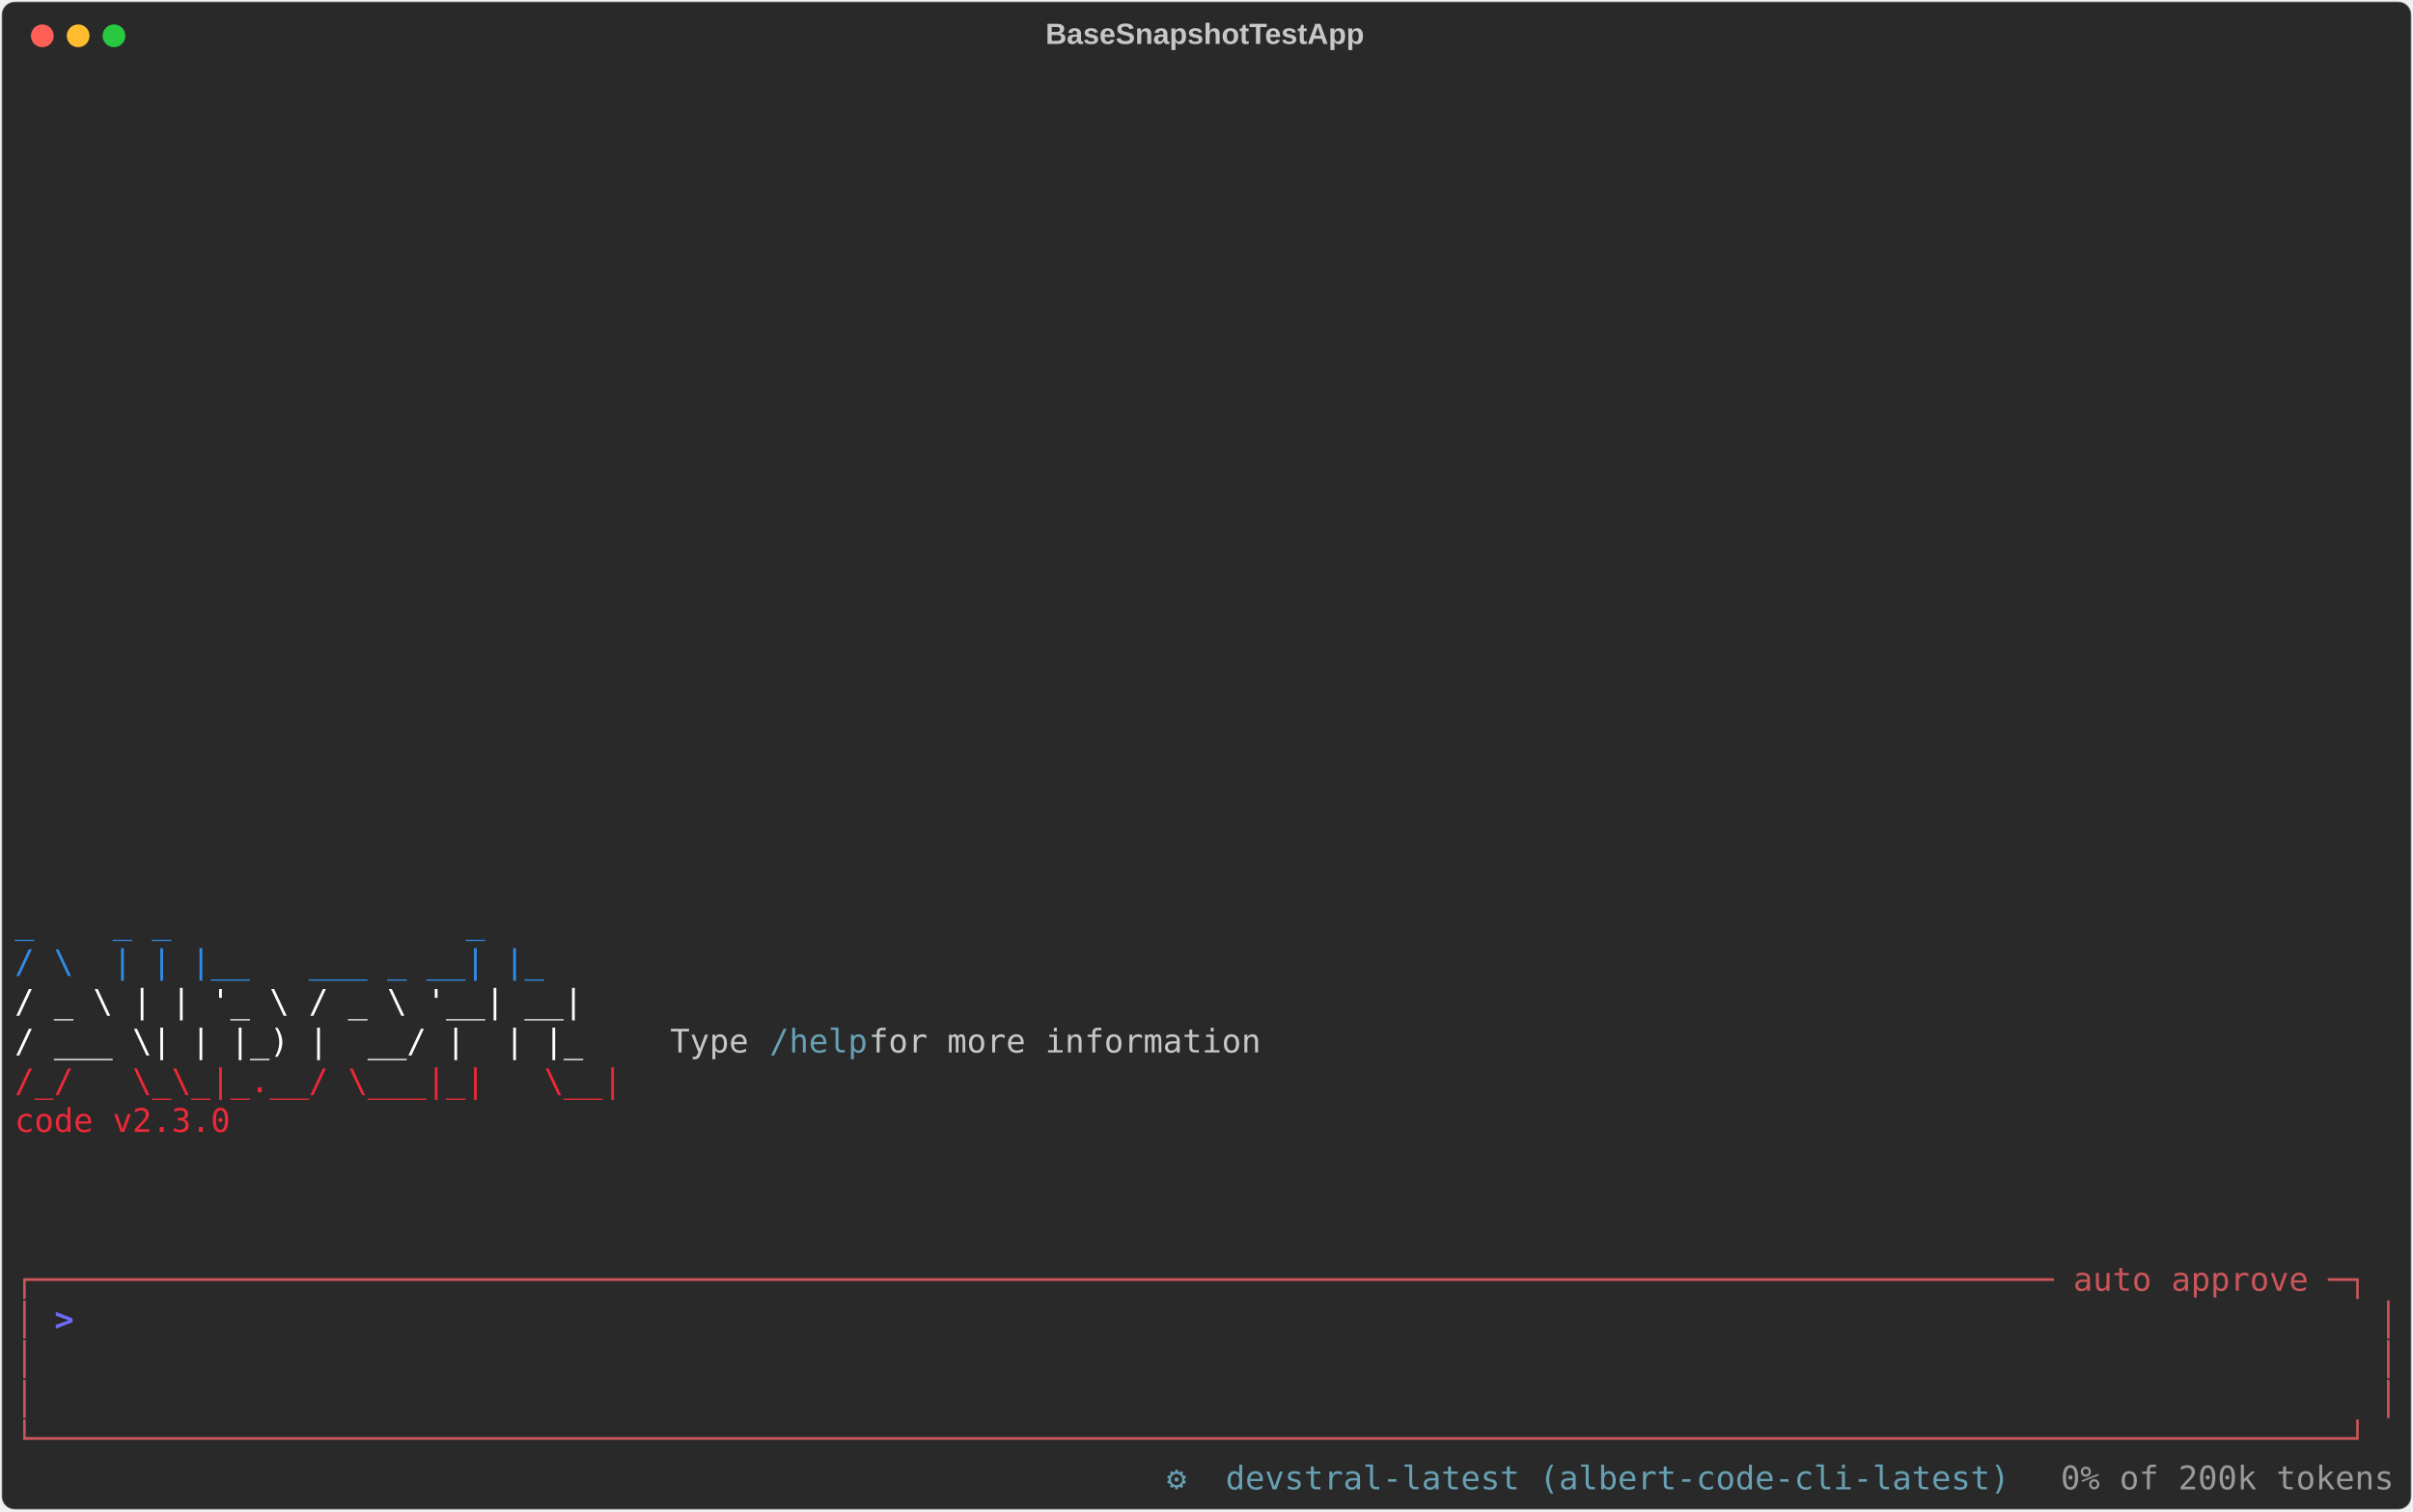
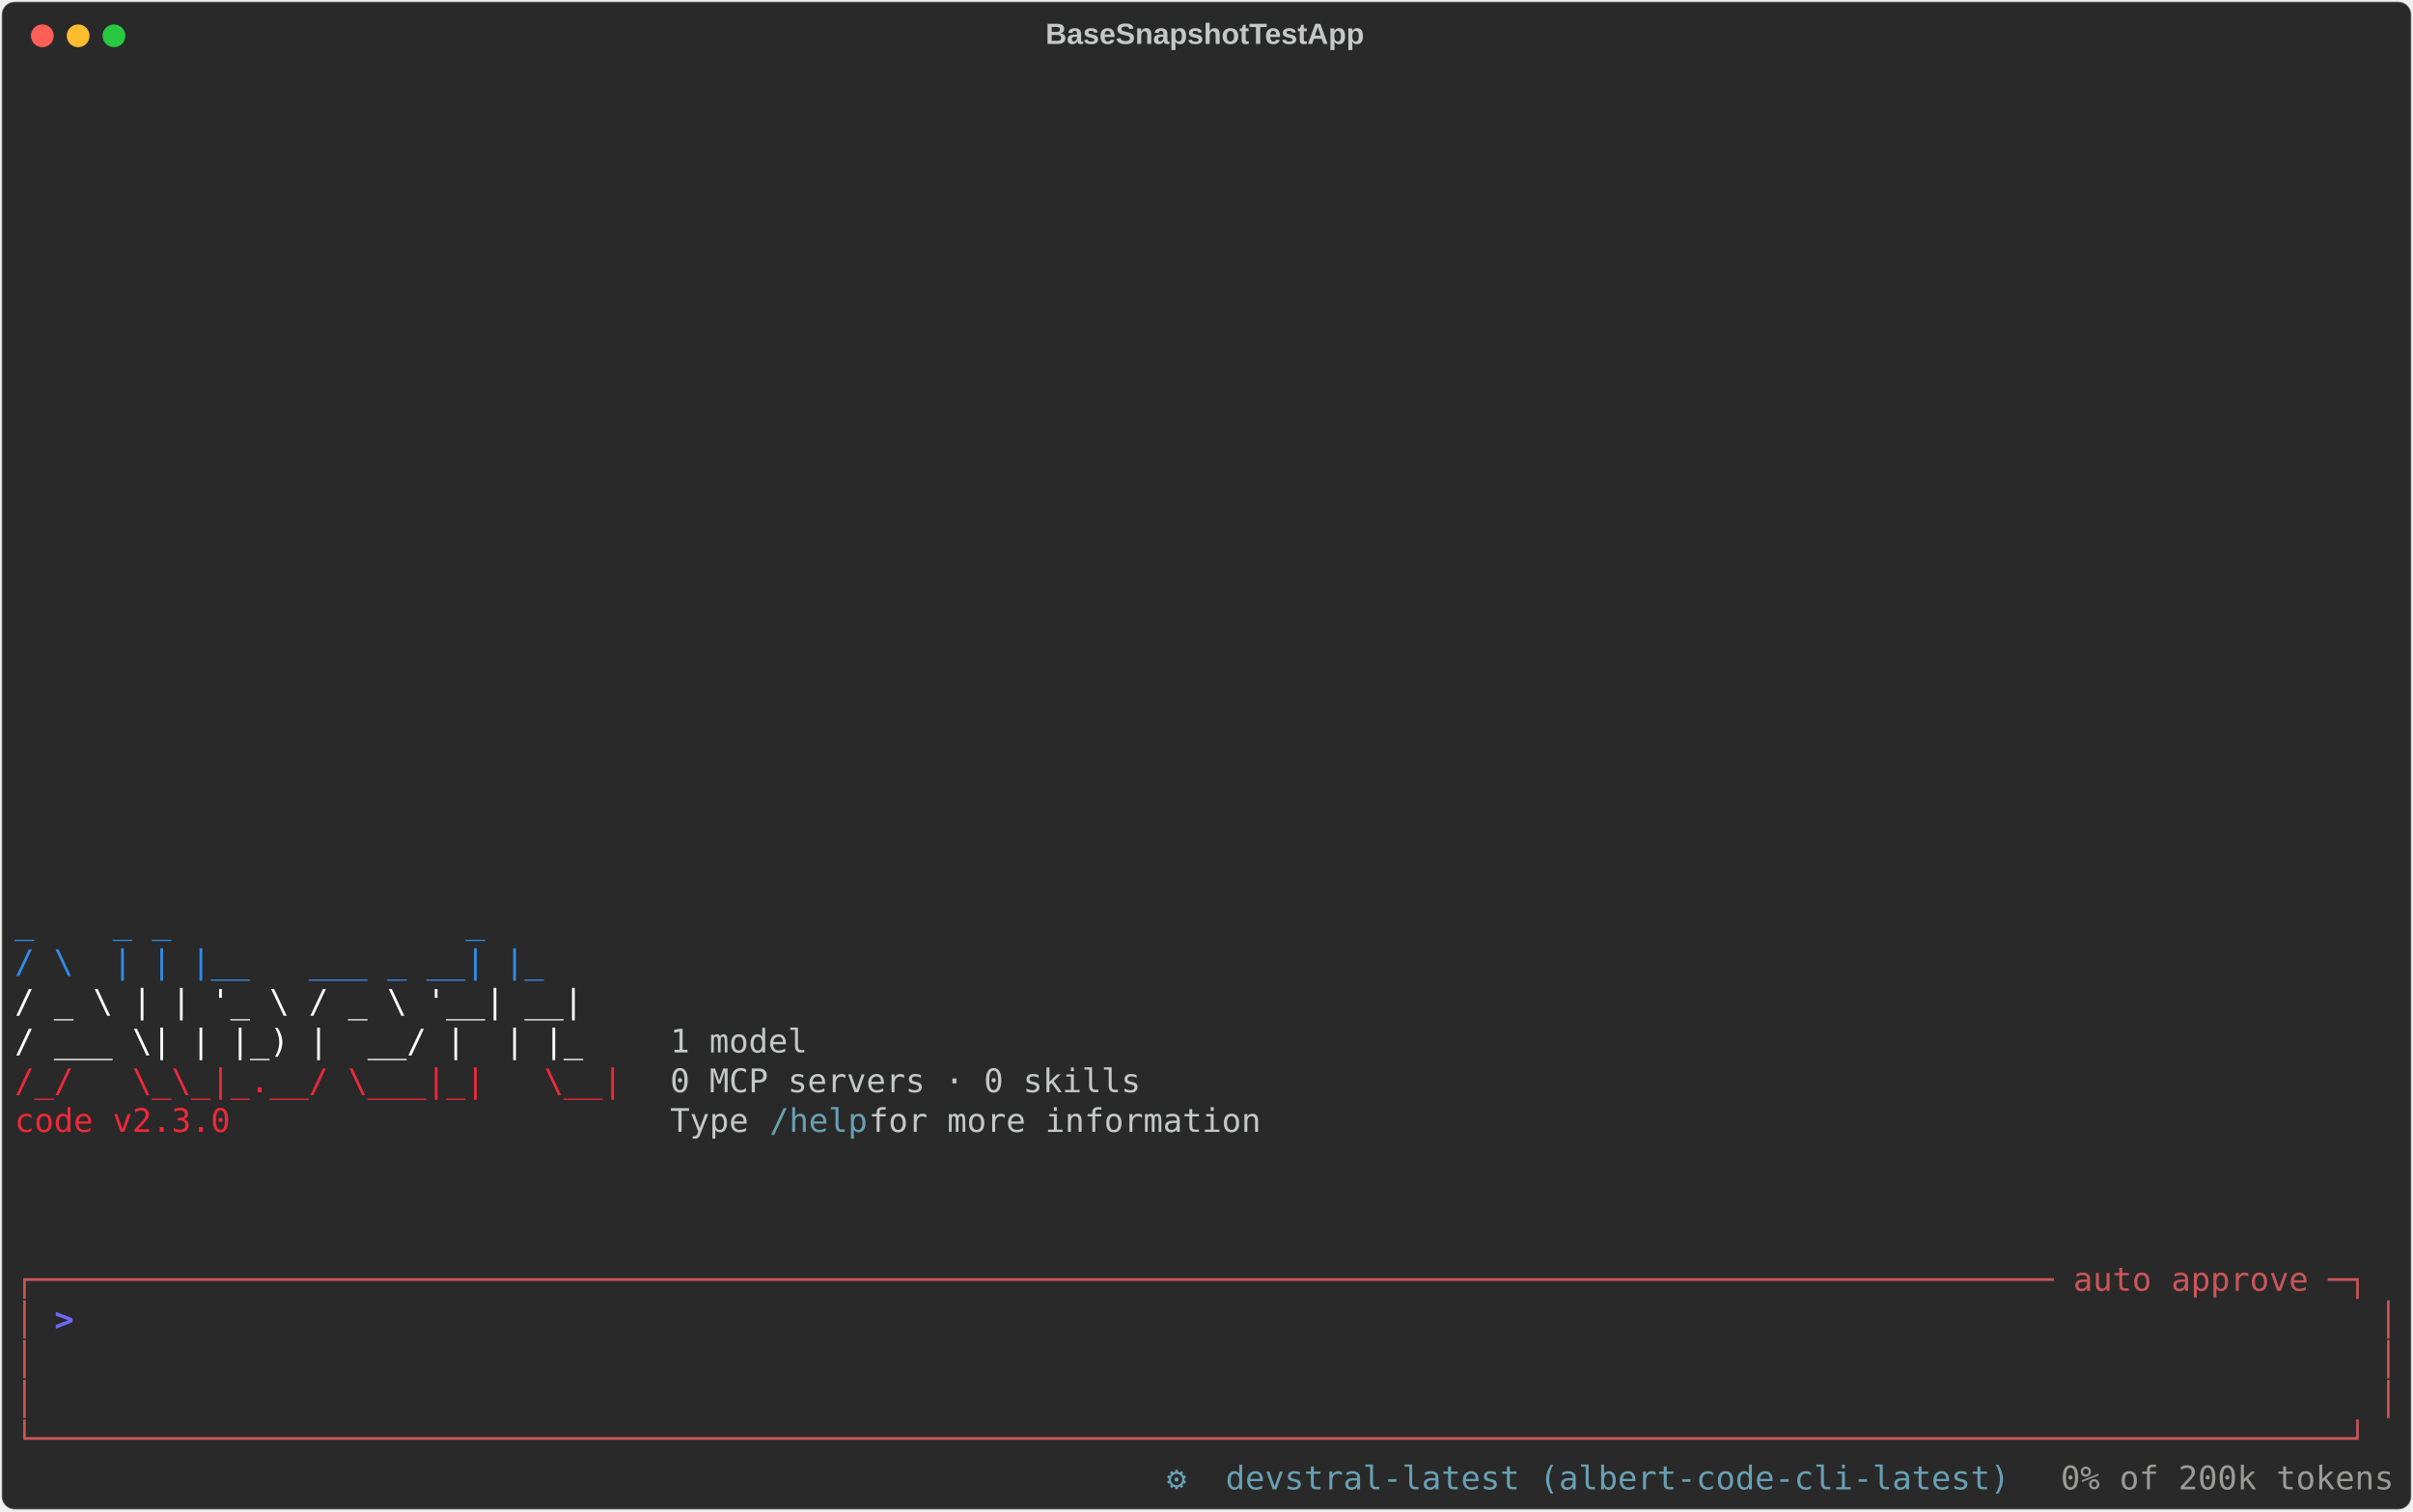
<svg xmlns="http://www.w3.org/2000/svg" class="rich-terminal" viewBox="0 0 1482 928.4">
  <style>

    @font-face {
        font-family: "Fira Code";
        src: local("FiraCode-Regular"),
                url("https://cdnjs.cloudflare.com/ajax/libs/firacode/6.2.0/woff2/FiraCode-Regular.woff2") format("woff2"),
                url("https://cdnjs.cloudflare.com/ajax/libs/firacode/6.2.0/woff/FiraCode-Regular.woff") format("woff");
        font-style: normal;
        font-weight: 400;
    }
    @font-face {
        font-family: "Fira Code";
        src: local("FiraCode-Bold"),
                url("https://cdnjs.cloudflare.com/ajax/libs/firacode/6.2.0/woff2/FiraCode-Bold.woff2") format("woff2"),
                url("https://cdnjs.cloudflare.com/ajax/libs/firacode/6.2.0/woff/FiraCode-Bold.woff") format("woff");
        font-style: bold;
        font-weight: 700;
    }

    .terminal-matrix {
        font-family: Fira Code, monospace;
        font-size: 20px;
        line-height: 24.4px;
        font-variant-east-asian: full-width;
    }

    .terminal-title {
        font-size: 18px;
        font-weight: bold;
        font-family: arial;
    }

    .terminal-r1 { fill: #c5c8c6 }
.terminal-r2 { fill: #318ce7 }
.terminal-r3 { fill: #ffffff }
- .terminal-r4 { fill: #68a0b3 }
- .terminal-r5 { fill: #ed2939 }
+ .terminal-r4 { fill: #ed2939 }
+ .terminal-r5 { fill: #68a0b3 }
.terminal-r6 { fill: #cc555a }
.terminal-r7 { fill: #6a6af4;font-weight: bold }
.terminal-r8 { fill: #9a9b99 }
    </style>
  <defs>
    <clipPath id="terminal-clip-terminal">
      <rect x="0" y="0" width="1463.0" height="877.4" />
    </clipPath>
    <clipPath id="terminal-line-0">
      <rect x="0" y="1.5" width="1464" height="24.65" />
    </clipPath>
    <clipPath id="terminal-line-1">
      <rect x="0" y="25.9" width="1464" height="24.65" />
    </clipPath>
    <clipPath id="terminal-line-2">
      <rect x="0" y="50.3" width="1464" height="24.65" />
    </clipPath>
    <clipPath id="terminal-line-3">
      <rect x="0" y="74.7" width="1464" height="24.65" />
    </clipPath>
    <clipPath id="terminal-line-4">
      <rect x="0" y="99.1" width="1464" height="24.65" />
    </clipPath>
    <clipPath id="terminal-line-5">
      <rect x="0" y="123.5" width="1464" height="24.65" />
    </clipPath>
    <clipPath id="terminal-line-6">
      <rect x="0" y="147.9" width="1464" height="24.65" />
    </clipPath>
    <clipPath id="terminal-line-7">
      <rect x="0" y="172.3" width="1464" height="24.65" />
    </clipPath>
    <clipPath id="terminal-line-8">
      <rect x="0" y="196.7" width="1464" height="24.65" />
    </clipPath>
    <clipPath id="terminal-line-9">
      <rect x="0" y="221.1" width="1464" height="24.65" />
    </clipPath>
    <clipPath id="terminal-line-10">
      <rect x="0" y="245.5" width="1464" height="24.65" />
    </clipPath>
    <clipPath id="terminal-line-11">
      <rect x="0" y="269.9" width="1464" height="24.65" />
    </clipPath>
    <clipPath id="terminal-line-12">
      <rect x="0" y="294.3" width="1464" height="24.65" />
    </clipPath>
    <clipPath id="terminal-line-13">
      <rect x="0" y="318.7" width="1464" height="24.65" />
    </clipPath>
    <clipPath id="terminal-line-14">
      <rect x="0" y="343.1" width="1464" height="24.65" />
    </clipPath>
    <clipPath id="terminal-line-15">
      <rect x="0" y="367.5" width="1464" height="24.65" />
    </clipPath>
    <clipPath id="terminal-line-16">
      <rect x="0" y="391.9" width="1464" height="24.65" />
    </clipPath>
    <clipPath id="terminal-line-17">
      <rect x="0" y="416.3" width="1464" height="24.65" />
    </clipPath>
    <clipPath id="terminal-line-18">
      <rect x="0" y="440.7" width="1464" height="24.65" />
    </clipPath>
    <clipPath id="terminal-line-19">
      <rect x="0" y="465.1" width="1464" height="24.65" />
    </clipPath>
    <clipPath id="terminal-line-20">
      <rect x="0" y="489.5" width="1464" height="24.65" />
    </clipPath>
    <clipPath id="terminal-line-21">
      <rect x="0" y="513.9" width="1464" height="24.65" />
    </clipPath>
    <clipPath id="terminal-line-22">
      <rect x="0" y="538.3" width="1464" height="24.65" />
    </clipPath>
    <clipPath id="terminal-line-23">
      <rect x="0" y="562.7" width="1464" height="24.65" />
    </clipPath>
    <clipPath id="terminal-line-24">
      <rect x="0" y="587.1" width="1464" height="24.65" />
    </clipPath>
    <clipPath id="terminal-line-25">
      <rect x="0" y="611.5" width="1464" height="24.65" />
    </clipPath>
    <clipPath id="terminal-line-26">
      <rect x="0" y="635.9" width="1464" height="24.65" />
    </clipPath>
    <clipPath id="terminal-line-27">
      <rect x="0" y="660.3" width="1464" height="24.65" />
    </clipPath>
    <clipPath id="terminal-line-28">
      <rect x="0" y="684.7" width="1464" height="24.65" />
    </clipPath>
    <clipPath id="terminal-line-29">
      <rect x="0" y="709.1" width="1464" height="24.65" />
    </clipPath>
    <clipPath id="terminal-line-30">
      <rect x="0" y="733.5" width="1464" height="24.65" />
    </clipPath>
    <clipPath id="terminal-line-31">
      <rect x="0" y="757.9" width="1464" height="24.65" />
    </clipPath>
    <clipPath id="terminal-line-32">
      <rect x="0" y="782.3" width="1464" height="24.65" />
    </clipPath>
    <clipPath id="terminal-line-33">
      <rect x="0" y="806.7" width="1464" height="24.65" />
    </clipPath>
    <clipPath id="terminal-line-34">
      <rect x="0" y="831.1" width="1464" height="24.65" />
    </clipPath>
  </defs>
  <rect fill="#292929" stroke="rgba(255,255,255,0.35)" stroke-width="1" x="1" y="1" width="1480" height="926.4" rx="8" />
  <text class="terminal-title" fill="#c5c8c6" text-anchor="middle" x="740" y="27">BaseSnapshotTestApp</text>
  <g transform="translate(26,22)">
    <circle cx="0" cy="0" r="7" fill="#ff5f57" />
    <circle cx="22" cy="0" r="7" fill="#febc2e" />
    <circle cx="44" cy="0" r="7" fill="#28c840" />
  </g>
  <g transform="translate(9, 41)" clip-path="url(#terminal-clip-terminal)">
    <g class="terminal-matrix">
      <text class="terminal-r1" x="1464" y="20" textLength="12.2" clip-path="url(#terminal-line-0)">
</text>
      <text class="terminal-r1" x="1464" y="44.4" textLength="12.2" clip-path="url(#terminal-line-1)">
</text>
      <text class="terminal-r1" x="1464" y="68.8" textLength="12.2" clip-path="url(#terminal-line-2)">
</text>
      <text class="terminal-r1" x="1464" y="93.2" textLength="12.2" clip-path="url(#terminal-line-3)">
</text>
      <text class="terminal-r1" x="1464" y="117.6" textLength="12.2" clip-path="url(#terminal-line-4)">
</text>
      <text class="terminal-r1" x="1464" y="142" textLength="12.2" clip-path="url(#terminal-line-5)">
</text>
      <text class="terminal-r1" x="1464" y="166.4" textLength="12.2" clip-path="url(#terminal-line-6)">
</text>
      <text class="terminal-r1" x="1464" y="190.8" textLength="12.2" clip-path="url(#terminal-line-7)">
</text>
      <text class="terminal-r1" x="1464" y="215.2" textLength="12.2" clip-path="url(#terminal-line-8)">
</text>
      <text class="terminal-r1" x="1464" y="239.6" textLength="12.2" clip-path="url(#terminal-line-9)">
</text>
      <text class="terminal-r1" x="1464" y="264" textLength="12.2" clip-path="url(#terminal-line-10)">
</text>
      <text class="terminal-r1" x="1464" y="288.4" textLength="12.2" clip-path="url(#terminal-line-11)">
</text>
      <text class="terminal-r1" x="1464" y="312.8" textLength="12.2" clip-path="url(#terminal-line-12)">
</text>
      <text class="terminal-r1" x="1464" y="337.2" textLength="12.2" clip-path="url(#terminal-line-13)">
</text>
      <text class="terminal-r1" x="1464" y="361.6" textLength="12.2" clip-path="url(#terminal-line-14)">
</text>
      <text class="terminal-r1" x="1464" y="386" textLength="12.2" clip-path="url(#terminal-line-15)">
</text>
      <text class="terminal-r1" x="1464" y="410.4" textLength="12.2" clip-path="url(#terminal-line-16)">
</text>
      <text class="terminal-r1" x="1464" y="434.8" textLength="12.2" clip-path="url(#terminal-line-17)">
</text>
      <text class="terminal-r1" x="1464" y="459.2" textLength="12.2" clip-path="url(#terminal-line-18)">
</text>
      <text class="terminal-r1" x="1464" y="483.6" textLength="12.2" clip-path="url(#terminal-line-19)">
</text>
      <text class="terminal-r1" x="1464" y="508" textLength="12.2" clip-path="url(#terminal-line-20)">
</text>
      <text class="terminal-r2" x="0" y="532.4" textLength="378.2" clip-path="url(#terminal-line-21)">    _    _ _               _   </text>
      <text class="terminal-r1" x="1464" y="532.4" textLength="12.2" clip-path="url(#terminal-line-21)">
</text>
      <text class="terminal-r2" x="0" y="556.8" textLength="378.2" clip-path="url(#terminal-line-22)">   / \  | | |__   ___ _ __| |_ </text>
      <text class="terminal-r1" x="1464" y="556.8" textLength="12.2" clip-path="url(#terminal-line-22)">
</text>
      <text class="terminal-r3" x="0" y="581.2" textLength="378.2" clip-path="url(#terminal-line-23)">  / _ \ | | '_ \ / _ \ '__| __|</text>
      <text class="terminal-r1" x="1464" y="581.2" textLength="12.2" clip-path="url(#terminal-line-23)">
</text>
      <text class="terminal-r3" x="0" y="605.6" textLength="378.2" clip-path="url(#terminal-line-24)"> / ___ \| | |_) |  __/ |  | |_ </text>
-       <text class="terminal-r1" x="402.6" y="605.6" textLength="61" clip-path="url(#terminal-line-24)">Type </text>
-       <text class="terminal-r4" x="463.6" y="605.6" textLength="61" clip-path="url(#terminal-line-24)">/help</text>
-       <text class="terminal-r1" x="524.6" y="605.6" textLength="256.2" clip-path="url(#terminal-line-24)"> for more information</text>
+       <text class="terminal-r1" x="402.6" y="605.6" textLength="85.4" clip-path="url(#terminal-line-24)">1 model</text>
      <text class="terminal-r1" x="1464" y="605.6" textLength="12.2" clip-path="url(#terminal-line-24)">
</text>
-       <text class="terminal-r5" x="0" y="630" textLength="378.2" clip-path="url(#terminal-line-25)">/_/   \_\_|_.__/ \___|_|   \__|</text>
+       <text class="terminal-r4" x="0" y="630" textLength="378.2" clip-path="url(#terminal-line-25)">/_/   \_\_|_.__/ \___|_|   \__|</text>
+       <text class="terminal-r1" x="402.6" y="630" textLength="292.8" clip-path="url(#terminal-line-25)">0 MCP servers · 0 skills</text>
      <text class="terminal-r1" x="1464" y="630" textLength="12.2" clip-path="url(#terminal-line-25)">
</text>
-       <text class="terminal-r5" x="0" y="654.4" textLength="353.8" clip-path="url(#terminal-line-26)">                  code v2.3.0</text>
+       <text class="terminal-r4" x="0" y="654.4" textLength="353.8" clip-path="url(#terminal-line-26)">                  code v2.3.0</text>
+       <text class="terminal-r1" x="402.6" y="654.4" textLength="61" clip-path="url(#terminal-line-26)">Type </text>
+       <text class="terminal-r5" x="463.6" y="654.4" textLength="61" clip-path="url(#terminal-line-26)">/help</text>
+       <text class="terminal-r1" x="524.6" y="654.4" textLength="256.2" clip-path="url(#terminal-line-26)"> for more information</text>
      <text class="terminal-r1" x="1464" y="654.4" textLength="12.2" clip-path="url(#terminal-line-26)">
</text>
      <text class="terminal-r1" x="1464" y="678.8" textLength="12.2" clip-path="url(#terminal-line-27)">
</text>
      <text class="terminal-r1" x="1464" y="703.2" textLength="12.2" clip-path="url(#terminal-line-28)">
</text>
      <text class="terminal-r1" x="1464" y="727.6" textLength="12.2" clip-path="url(#terminal-line-29)">
</text>
      <text class="terminal-r6" x="0" y="752" textLength="1464" clip-path="url(#terminal-line-30)">┌─────────────────────────────────────────────────────────────────────────────────────────────────────── auto approve ─┐</text>
      <text class="terminal-r1" x="1464" y="752" textLength="12.2" clip-path="url(#terminal-line-30)">
</text>
      <text class="terminal-r6" x="0" y="776.4" textLength="12.2" clip-path="url(#terminal-line-31)">│</text>
      <text class="terminal-r7" x="24.4" y="776.4" textLength="12.2" clip-path="url(#terminal-line-31)">&gt;</text>
      <text class="terminal-r6" x="1451.8" y="776.4" textLength="12.2" clip-path="url(#terminal-line-31)">│</text>
      <text class="terminal-r1" x="1464" y="776.4" textLength="12.2" clip-path="url(#terminal-line-31)">
</text>
      <text class="terminal-r6" x="0" y="800.8" textLength="12.2" clip-path="url(#terminal-line-32)">│</text>
      <text class="terminal-r6" x="1451.8" y="800.8" textLength="12.2" clip-path="url(#terminal-line-32)">│</text>
      <text class="terminal-r1" x="1464" y="800.8" textLength="12.2" clip-path="url(#terminal-line-32)">
</text>
      <text class="terminal-r6" x="0" y="825.2" textLength="12.2" clip-path="url(#terminal-line-33)">│</text>
      <text class="terminal-r6" x="1451.8" y="825.2" textLength="12.2" clip-path="url(#terminal-line-33)">│</text>
      <text class="terminal-r1" x="1464" y="825.2" textLength="12.2" clip-path="url(#terminal-line-33)">
</text>
      <text class="terminal-r6" x="0" y="849.6" textLength="1464" clip-path="url(#terminal-line-34)">└──────────────────────────────────────────────────────────────────────────────────────────────────────────────────────┘</text>
      <text class="terminal-r1" x="1464" y="849.6" textLength="12.2" clip-path="url(#terminal-line-34)">
</text>
-       <text class="terminal-r4" x="707.6" y="874" textLength="524.6" clip-path="url(#terminal-line-35)">⚙  devstral-latest (albert-code-cli-latest)</text>
+       <text class="terminal-r5" x="707.6" y="874" textLength="524.6" clip-path="url(#terminal-line-35)">⚙  devstral-latest (albert-code-cli-latest)</text>
      <text class="terminal-r8" x="1256.6" y="874" textLength="207.4" clip-path="url(#terminal-line-35)">0% of 200k tokens</text>
    </g>
  </g>
</svg>
